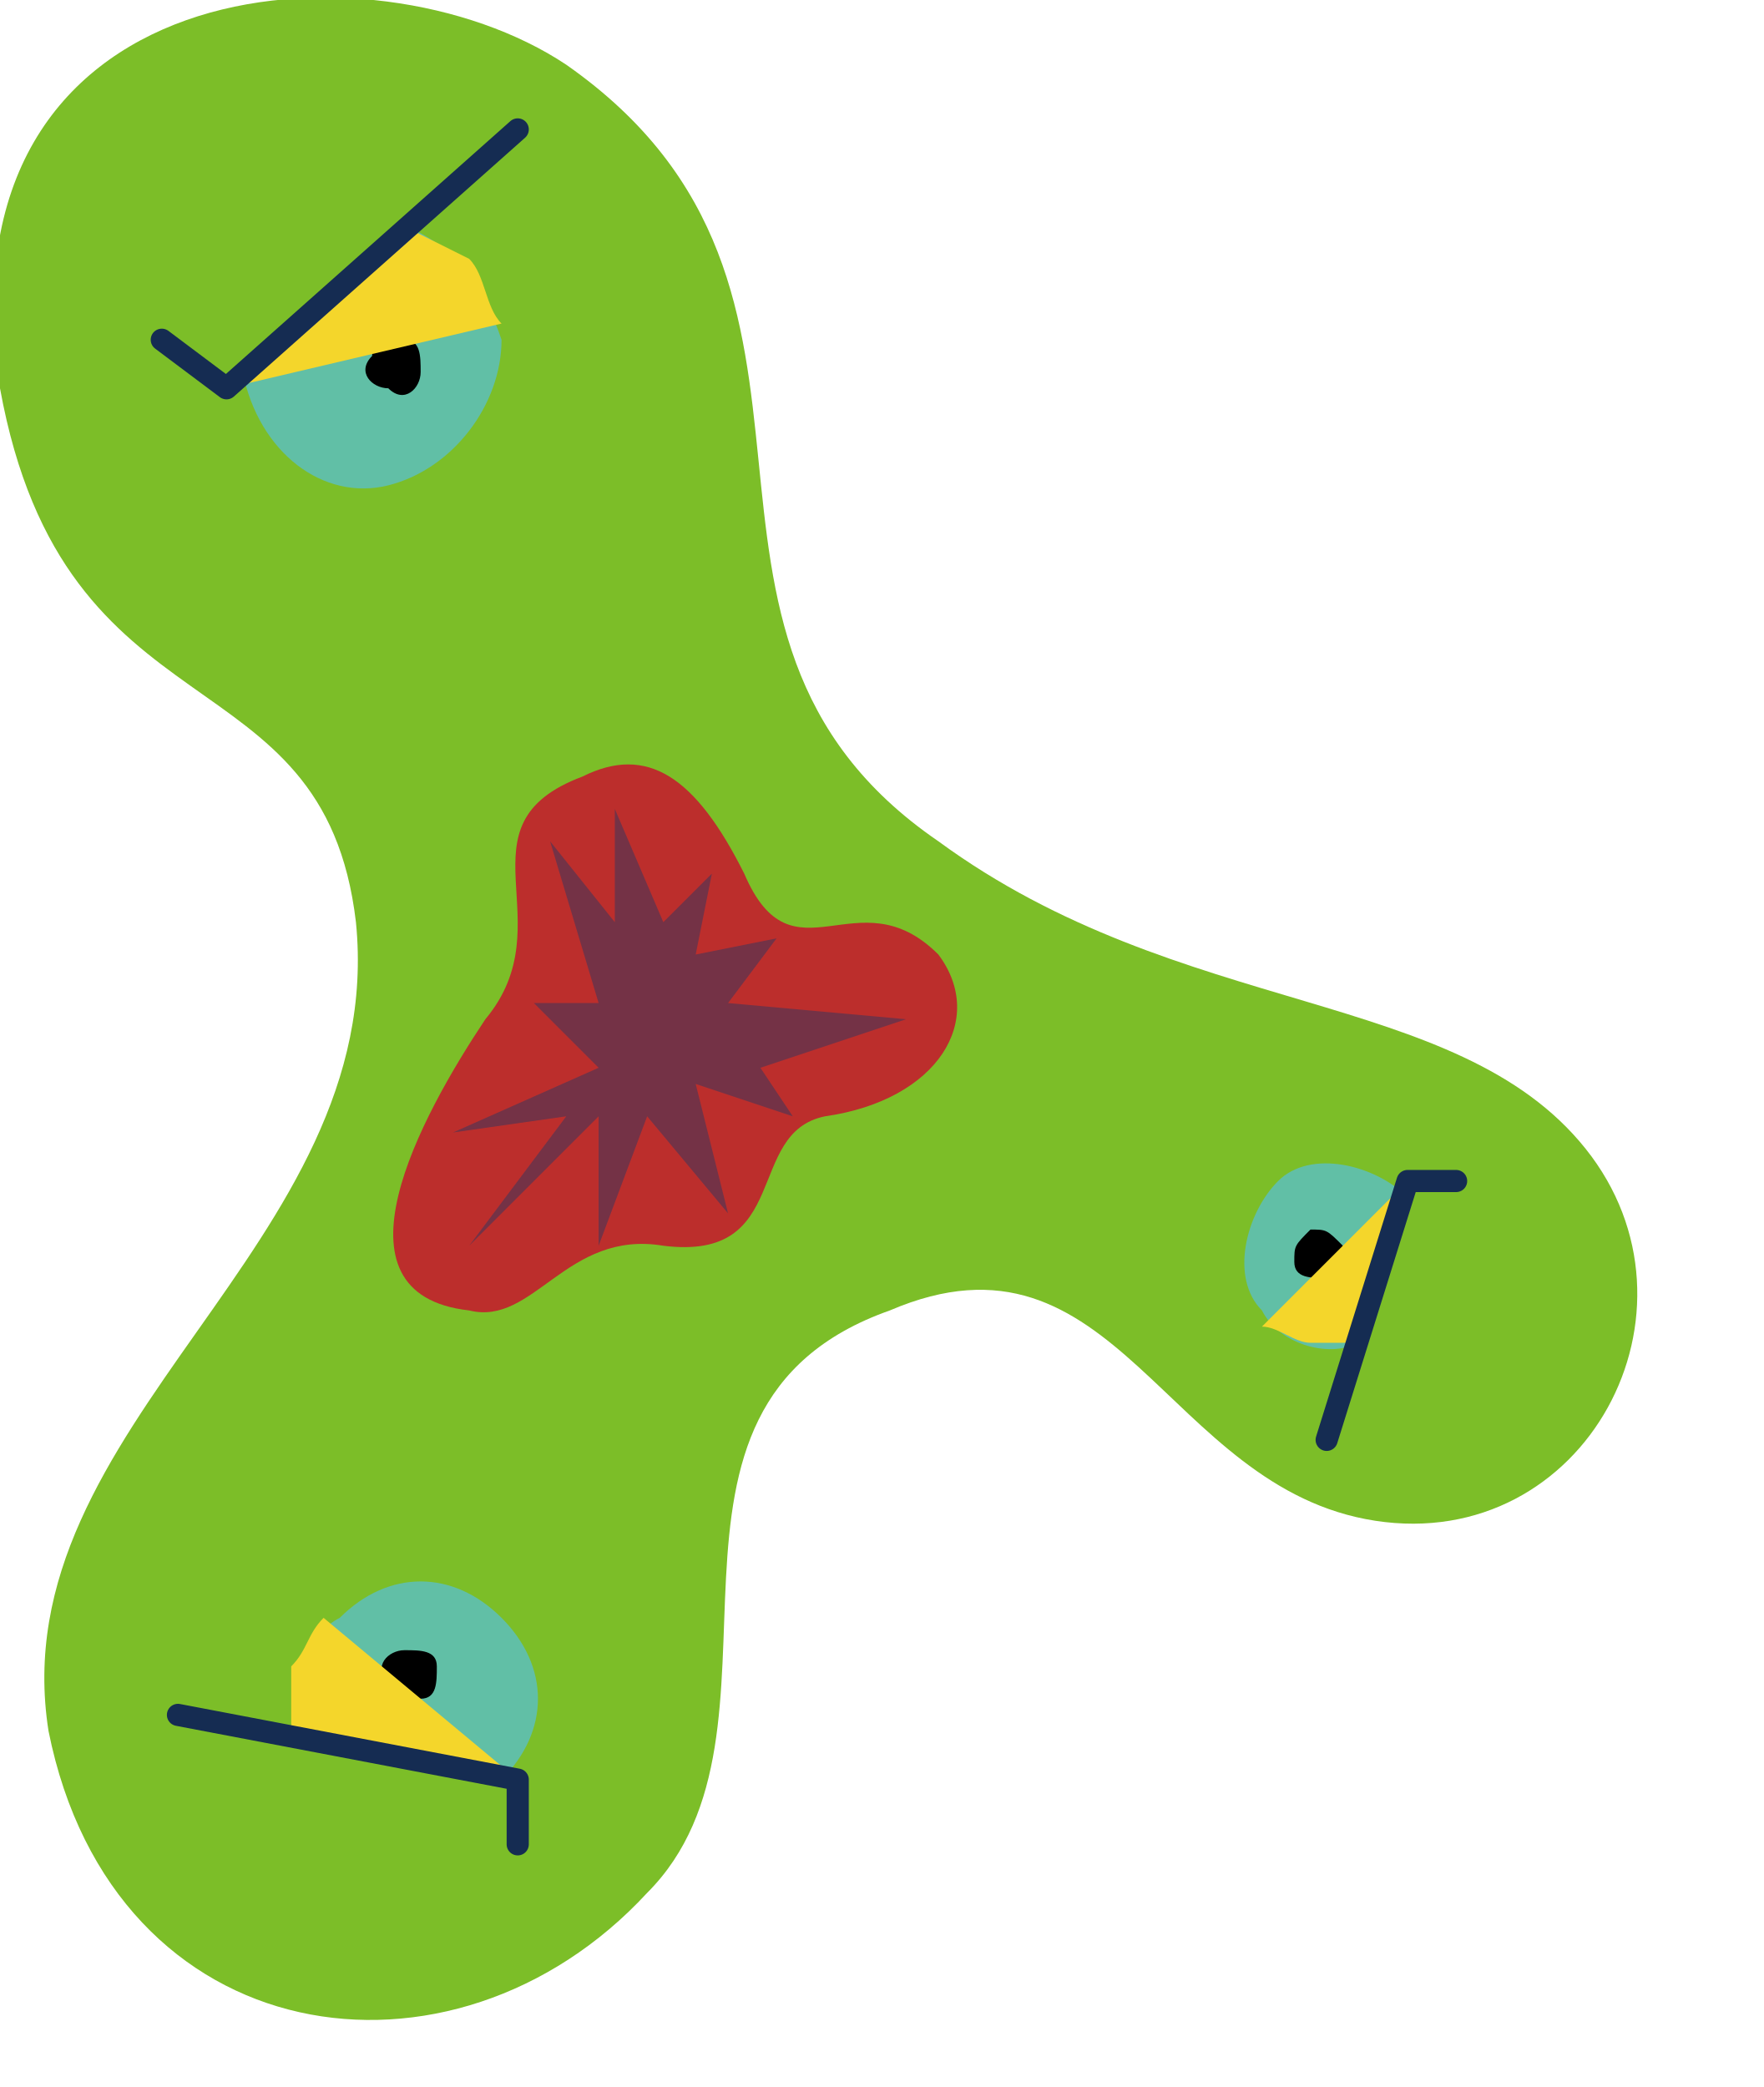
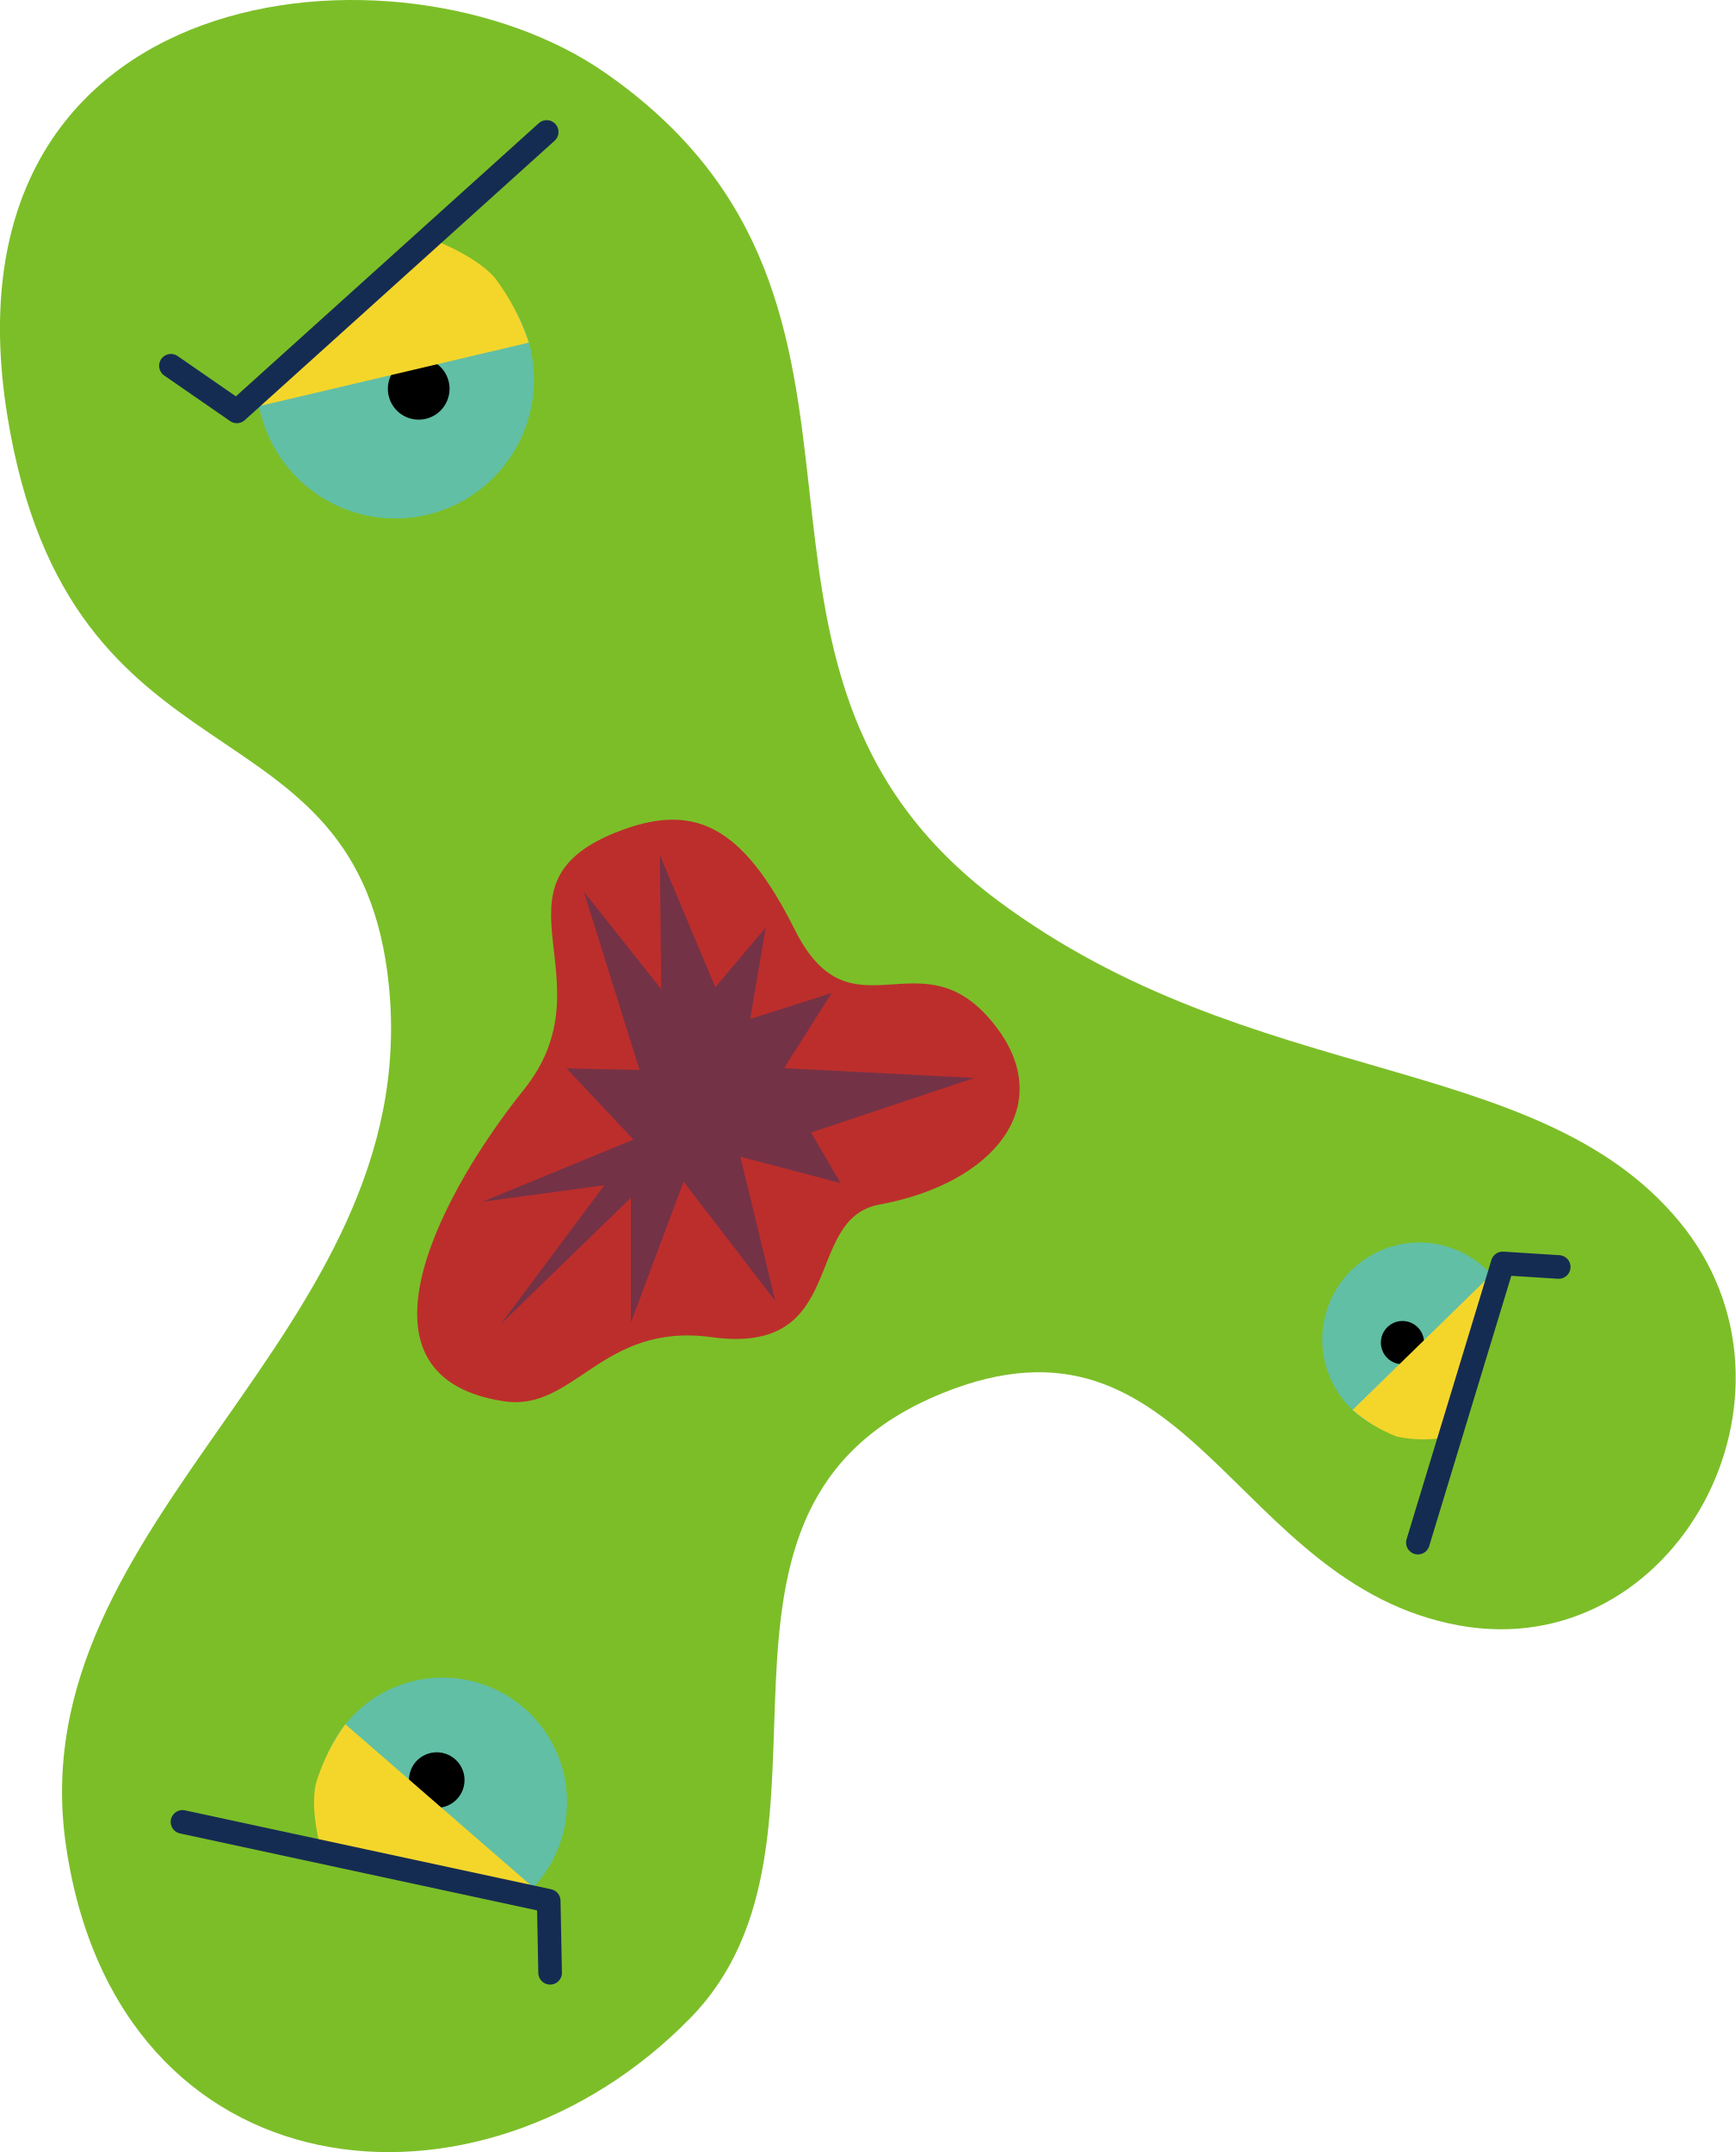
- <svg xmlns="http://www.w3.org/2000/svg" version="1.1" id="Layer_1" x="0px" y="0px" viewBox="0 0 10.9 12.9" style="enable-background:new 0 0 10.9 12.9;" xml:space="preserve">
-   <style type="text/css">
- 	.st0{fill:#7CBE28;}
- 	.st1{fill:#BC2E2C;}
- 	.st2{fill:#743246;}
- 	.st3{fill:#61BFA6;}
- 	.st4{fill:#F4D62B;}
- 	.st5{fill:none;stroke:#152C52;stroke-width:0.137;stroke-linecap:round;stroke-linejoin:round;}
- </style>
+ <svg xmlns="http://www.w3.org/2000/svg" viewBox="0 0 146.94 182.15">
+   <defs>
+     <style>.cls-1{opacity:0.15;}.cls-2{fill:#7cbe28;}.cls-3{fill:#bc2e2c;}.cls-4{fill:#743246;}.cls-5{fill:#61bfa6;}.cls-6{fill:#f4d62b;}.cls-7{fill:none;stroke:#152c52;stroke-linecap:round;stroke-linejoin:round;stroke-width:2px;}</style>
+   </defs>
  <g id="BAD">
-     <path class="st0" d="M4,11.7c1-1-0.2-3,1.5-3.6c1.4-0.6,1.7,1.1,3,1.3c1.3,0.2,2.1-1.3,1.3-2.3s-2.5-0.8-4-1.9   C3.9,3.9,5.5,1.8,3.5,0.4C2.3-0.4-0.4-0.2,0,2.4c0.4,2.2,2,1.6,2.2,3.3c0.2,2-2.2,3.1-1.9,5C0.7,12.7,2.8,13,4,11.7z" />
-     <path class="st1" d="M3.6,4.8C2.8,5.1,3.5,5.7,3,6.3C2.6,6.9,2,8,2.9,8.1c0.4,0.1,0.6-0.5,1.2-0.4c0.8,0.1,0.5-0.7,1-0.8   c0.7-0.1,1-0.6,0.7-1C5.3,5.4,4.9,6.1,4.6,5.4C4.3,4.8,4,4.6,3.6,4.8z" />
-     <polygon class="st2" points="3.7,6.6 3.3,6.2 3.7,6.2 3.4,5.2 3.8,5.7 3.8,5 4.1,5.7 4.4,5.4 4.3,5.9 4.8,5.8 4.5,6.2 5.6,6.3    4.7,6.6 4.9,6.9 4.3,6.7 4.5,7.5 4,6.9 3.7,7.7 3.7,6.9 2.9,7.7 3.5,6.9 2.8,7  " />
-     <path class="st3" d="M8.4,8.3l0.3-0.9C8.5,7.2,8.1,7.1,7.9,7.3S7.6,7.9,7.8,8.1C7.9,8.3,8.2,8.4,8.4,8.3z" />
-     <path d="M8,7.8c0-0.1,0-0.1,0.1-0.2c0.1,0,0.1,0,0.2,0.1c0,0.1,0,0.1-0.1,0.2c0,0,0,0,0,0C8.1,7.9,8,7.9,8,7.8C8,7.8,8,7.8,8,7.8z" />
-     <path class="st4" d="M8.7,7.3L7.8,8.2C7.9,8.2,8,8.3,8.1,8.3c0.1,0,0.2,0,0.3,0L8.7,7.3z" />
-     <polyline class="st5" points="9,7.3 8.7,7.3 8.2,8.9  " />
-     <path class="st3" d="M1.9,10.7L3.1,11c0.3-0.3,0.3-0.7,0-1c-0.3-0.3-0.7-0.3-1,0C1.9,10.1,1.8,10.4,1.9,10.7z" />
-     <path d="M2.5,10.2c0.1,0,0.2,0,0.2,0.1c0,0.1,0,0.2-0.1,0.2c-0.1,0-0.2,0-0.2-0.1c0,0,0,0,0,0C2.3,10.3,2.4,10.2,2.5,10.2z" />
-     <path class="st4" d="M3.2,11L2,10c-0.1,0.1-0.1,0.2-0.2,0.3c0,0.2,0,0.4,0,0.4L3.2,11z" />
-     <polyline class="st5" points="3.2,11.4 3.2,11 1.1,10.6  " />
-     <path class="st3" d="M2.5,1.4l-1,0.9C1.6,2.8,2,3.1,2.4,3s0.7-0.5,0.7-0.9C3,1.8,2.8,1.5,2.5,1.4z" />
-     <path d="M2.6,2.3c0,0.1-0.1,0.2-0.2,0.1c-0.1,0-0.2-0.1-0.1-0.2c0-0.1,0.1-0.2,0.2-0.1c0,0,0,0,0,0C2.6,2.1,2.6,2.2,2.6,2.3z" />
-     <path class="st4" d="M1.4,2.4L3.1,2C3,1.9,3,1.7,2.9,1.6C2.7,1.5,2.5,1.4,2.5,1.4L1.4,2.4z" />
-     <polyline class="st5" points="1,2.1 1.4,2.4 3.2,0.8  " />
+     <path class="cls-2" d="M58.45,170.8c14.82-15.18-2.65-43.12,21.31-52.87,21-8.53,24.55,16.16,43.75,19.65,18.37,3.34,30.68-19.67,18.63-34.21S106,92.26,84.47,76.23c-26.81-20-4.77-50.3-33.27-70.09C33.85-5.92-5.45-2.19.63,35.25c5.3,32.57,29.74,23,32.29,48.16,3,29.67-31.47,45-27.32,72.91C10,186,40.58,189.1,58.45,170.8Z" />
+     <path class="cls-3" d="M52.06,70.49C40.89,75,51.75,83,44.34,92.24c-6.44,8-15.68,24.18-1.78,26.35,6.09,1,8.29-6.69,17.68-5.41,11.66,1.6,7.65-10,14.19-11.22,9.68-1.78,15-8.31,9.93-15-6.29-8.33-12.23,1.43-17.08-8.27C62.8,69.74,58.66,67.82,52.06,70.49Z" />
+     <polygon class="cls-4" points="53.62 96.46 47.96 90.43 54.14 90.56 49.42 75.47 55.97 83.71 55.86 72.37 60.55 83.56 64.82 78.51 63.51 86.25 70.4 84.05 66.38 90.41 82.48 91.24 68.66 95.86 71.16 100.14 62.68 97.91 65.63 110.12 57.87 100.02 53.41 111.94 53.41 101.38 42.37 112.1 51.16 100.32 40.83 101.72 53.62 96.46" />
+     <path class="cls-5" d="M122.59,121.22l3.94-13a8.21,8.21,0,1,0-3.94,13Z" />
+     <path d="M117,114.25a1.83,1.83,0,1,1,2.32,1.12A1.82,1.82,0,0,1,117,114.25Z" />
+     <path class="cls-6" d="M127.21,106.94l-12.71,12.4a13,13,0,0,0,3.72,2.25,10.77,10.77,0,0,0,4.54,0Z" />
+     <polyline class="cls-7" points="131.95 107.24 127.21 106.94 120.03 130.57" />
+     <path class="cls-5" d="M27.69,156.49l17.06,3.66a10.54,10.54,0,1,0-17.06-3.66Z" />
+     <path d="M36,148.53a2.35,2.35,0,1,1-1.18,3.08A2.34,2.34,0,0,1,36,148.53Z" />
+     <path class="cls-6" d="M46.45,160.89,29.23,145.94a16.89,16.89,0,0,0-2.48,5c-.56,2.34.48,5.82.48,5.82Z" />
+     <polyline class="cls-7" points="46.57 166.98 46.45 160.89 15.45 154.21" />
+     <path class="cls-5" d="M36.25,20.74l-14.42,13a11.74,11.74,0,1,0,14.42-13Z" />
+     <path d="M38,33.44a2.61,2.61,0,1,1-2-3.08A2.6,2.6,0,0,1,38,33.44Z" />
+     <path class="cls-6" d="M20.05,34.82,44.77,29a19,19,0,0,0-2.89-5.5c-1.76-2-5.57-3.35-5.57-3.35Z" />
+     <polyline class="cls-7" points="14.47 30.96 20.05 34.82 46.28 11.17" />
  </g>
</svg>
